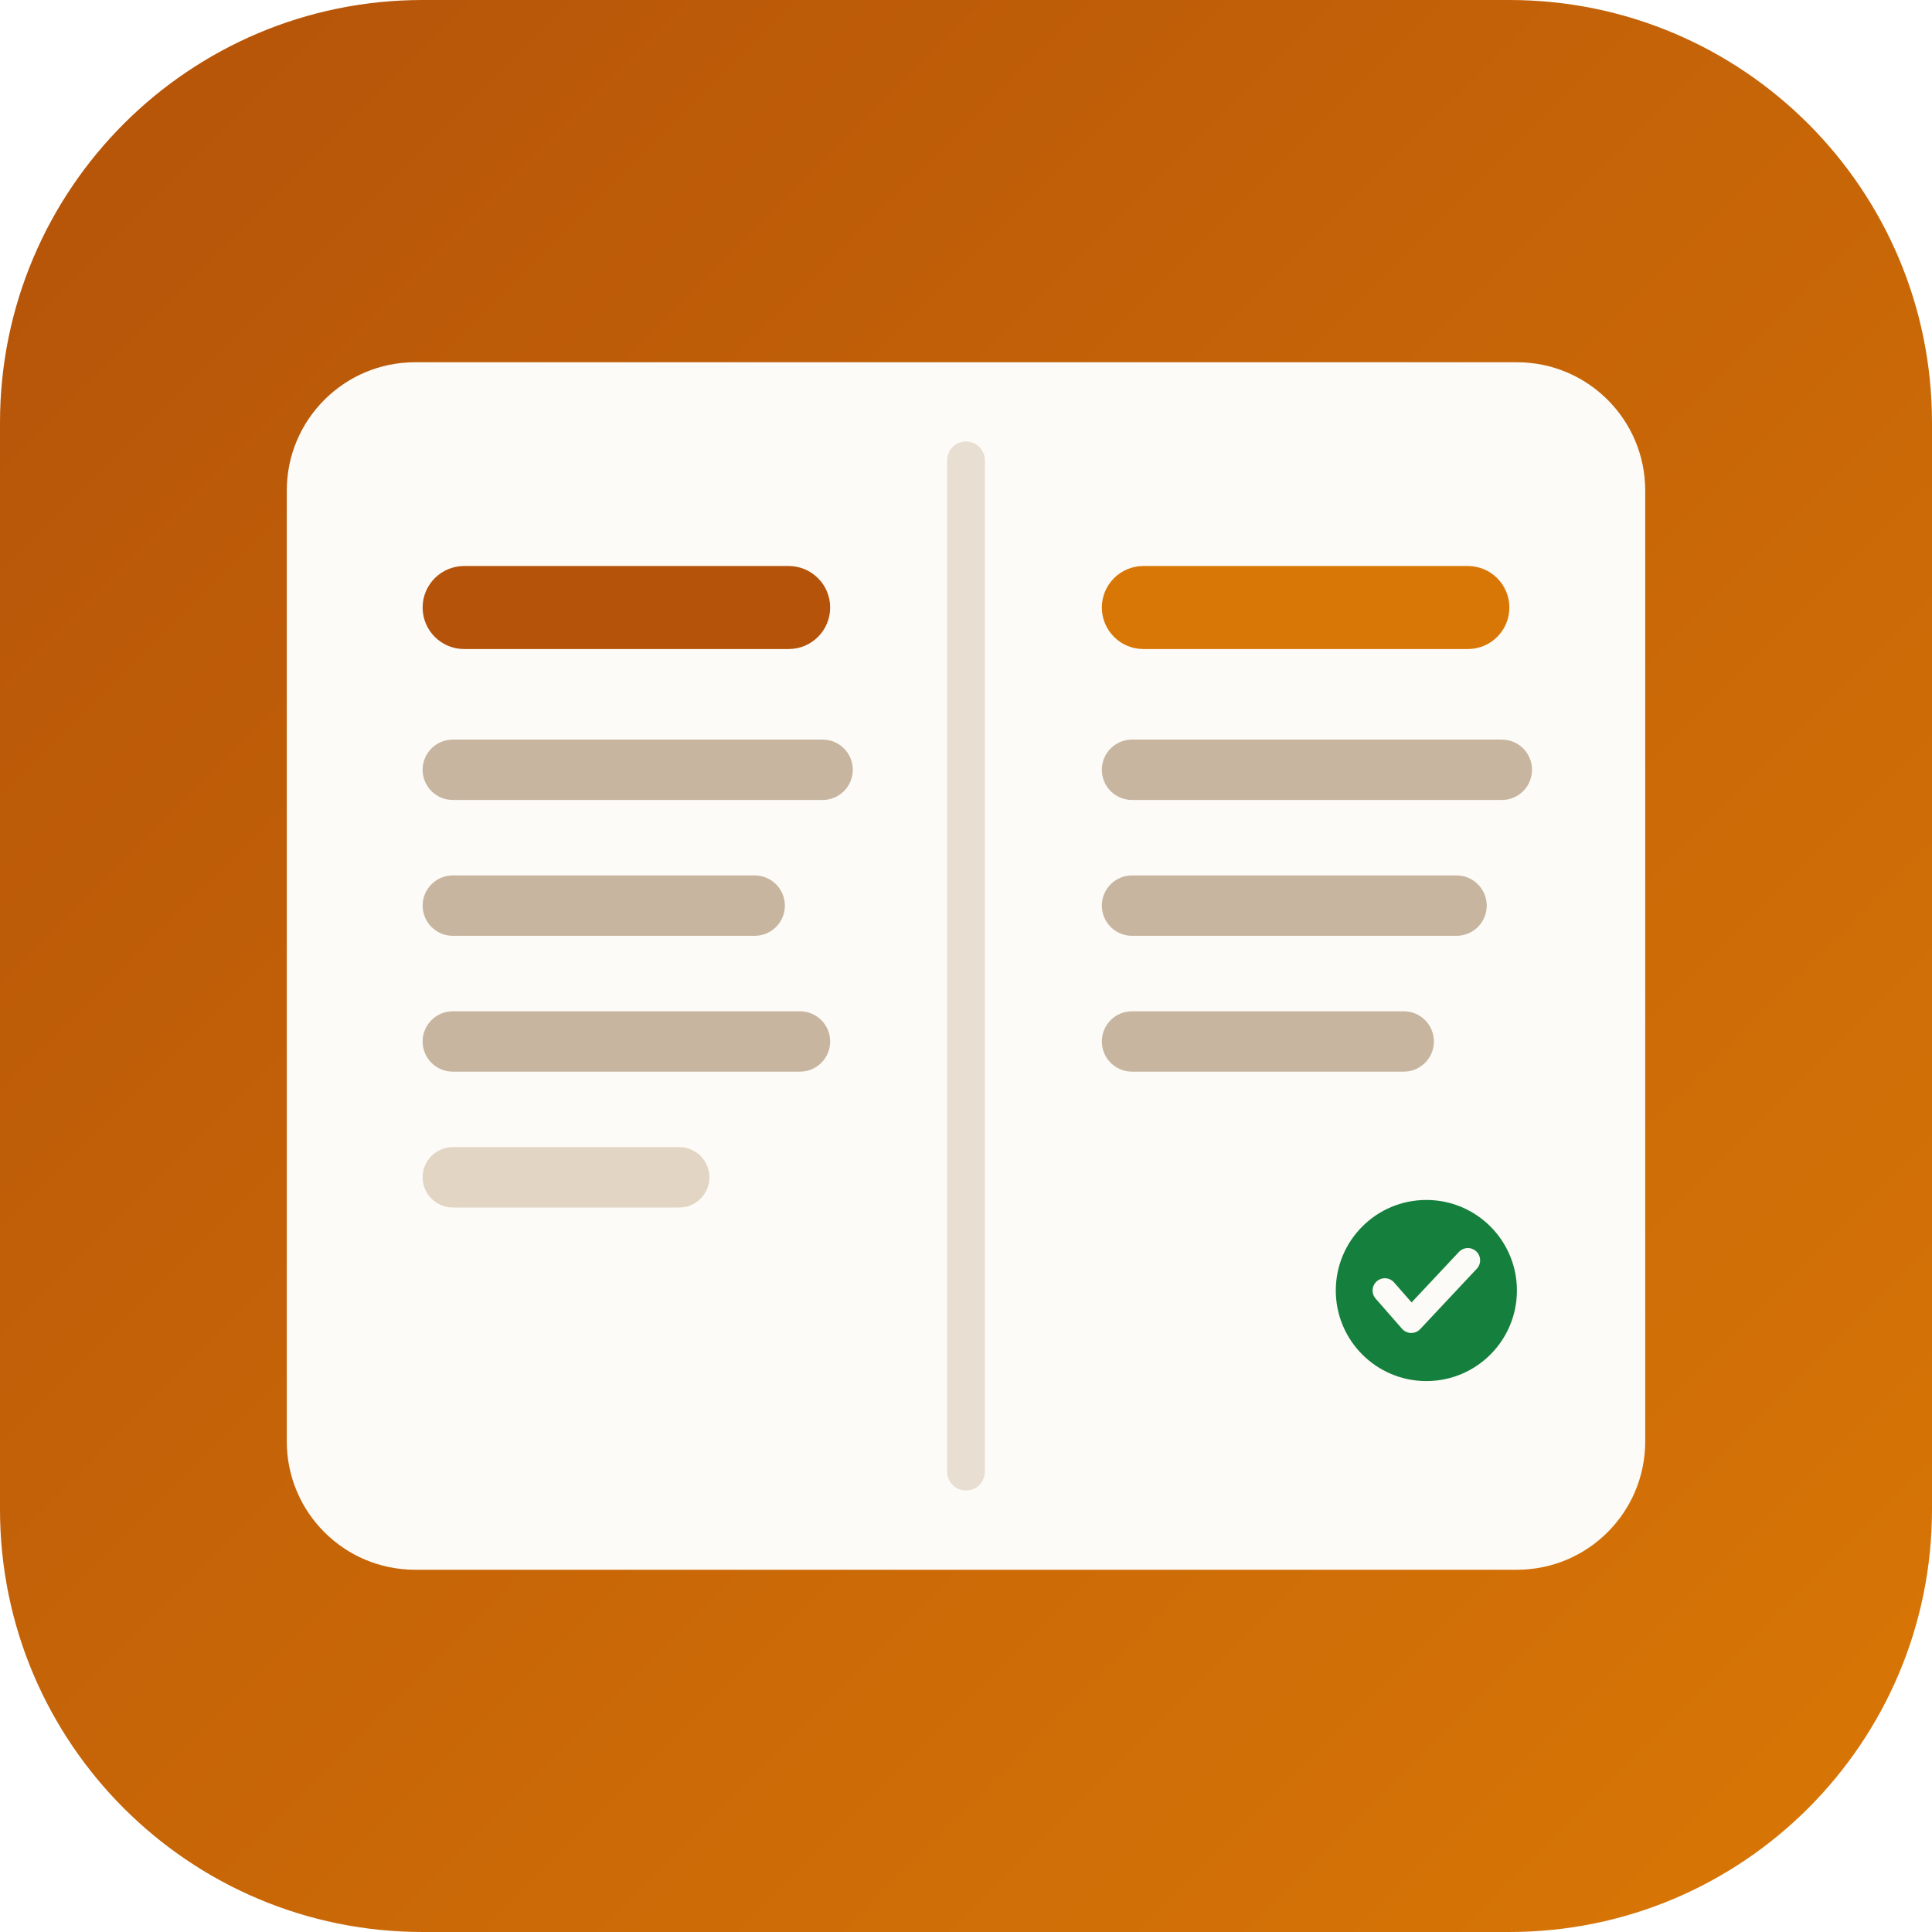
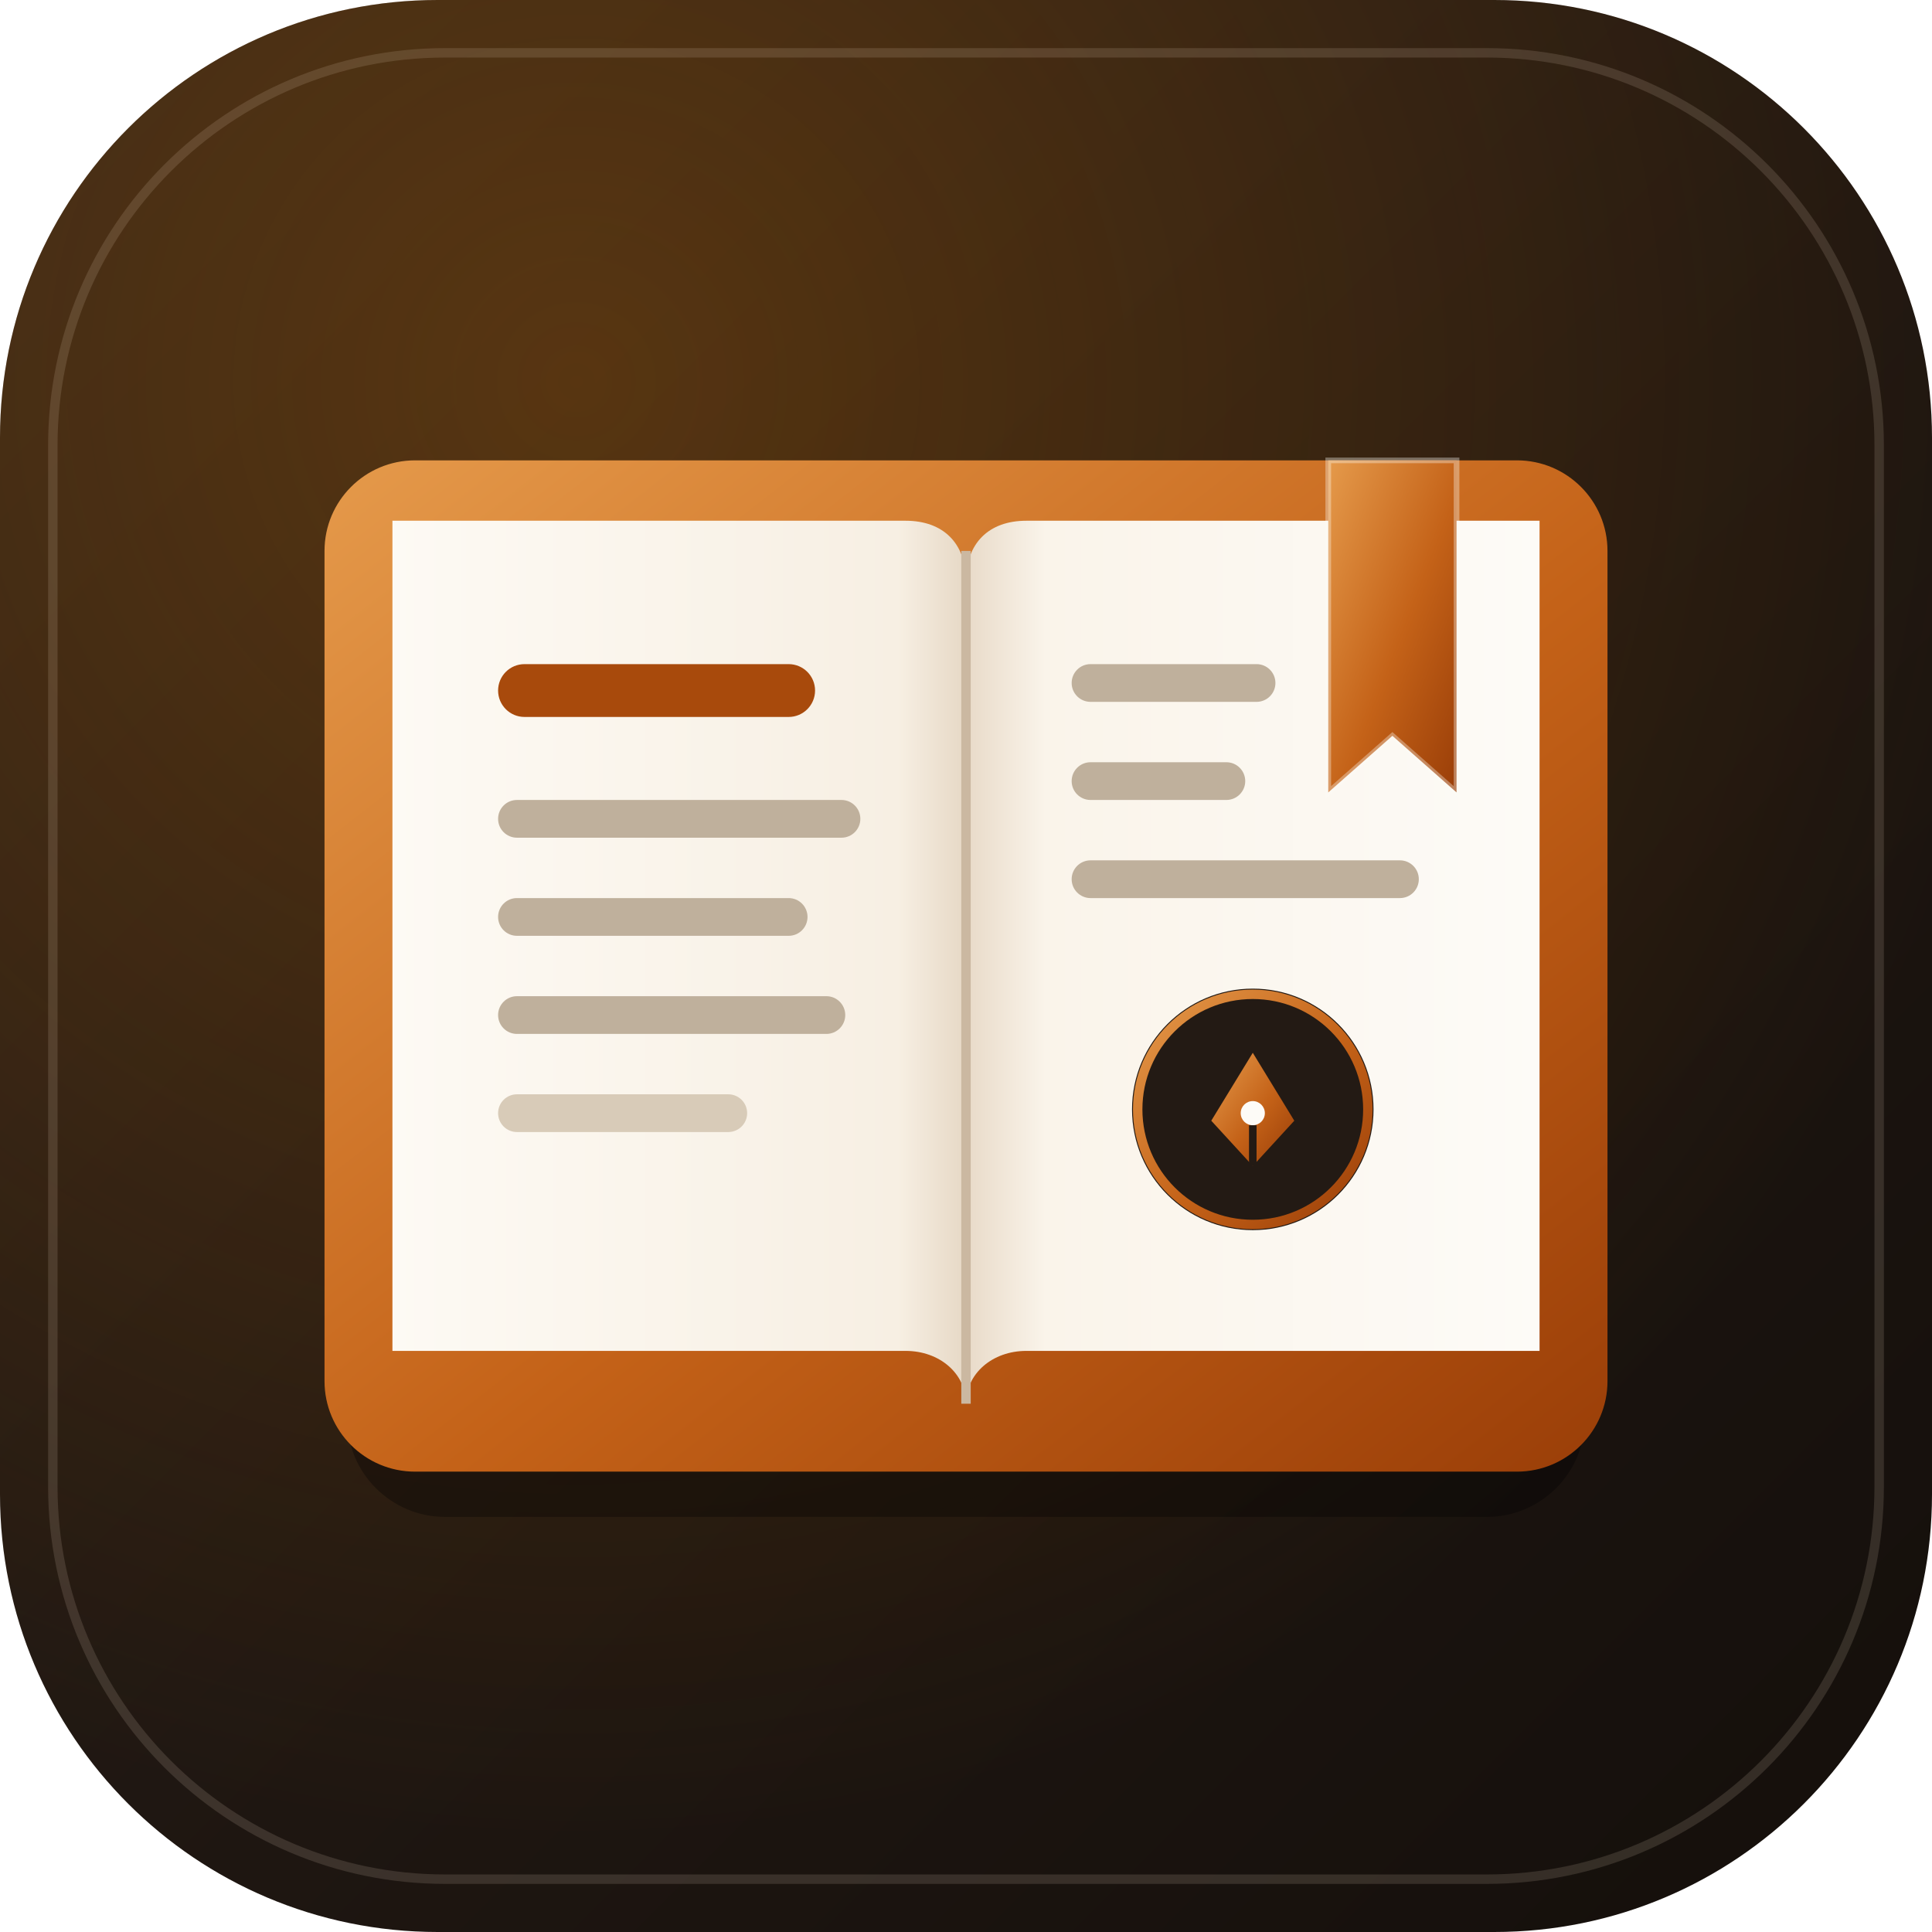
<svg xmlns="http://www.w3.org/2000/svg" viewBox="0 0 512 512">
  <defs>
    <linearGradient id="bg" x1="0" y1="0" x2="1" y2="1">
-       <stop offset="0%" stop-color="#b45309" />
-       <stop offset="100%" stop-color="#d97706" />
+       <stop offset="0%" stop-color="#2c2119" />
+       <stop offset="55%" stop-color="#1e1611" />
+       <stop offset="100%" stop-color="#140f0b" />
+     </linearGradient>
+     <radialGradient id="glow" cx="30%" cy="20%" r="75%">
+       <stop offset="0%" stop-color="#d97706" stop-opacity="0.28" />
+       <stop offset="100%" stop-color="#d97706" stop-opacity="0" />
+     </radialGradient>
+     <linearGradient id="accent" x1="0" y1="0" x2="1" y2="1">
+       <stop offset="0%" stop-color="#e59a4b" />
+       <stop offset="55%" stop-color="#c46218" />
+       <stop offset="100%" stop-color="#9a3e08" />
+     </linearGradient>
+     <linearGradient id="paperL" x1="0" y1="0" x2="1" y2="0">
+       <stop offset="0%" stop-color="#fdfaf4" />
+       <stop offset="88%" stop-color="#f7efe3" />
+       <stop offset="100%" stop-color="#e6d8c5" />
+     </linearGradient>
+     <linearGradient id="paperR" x1="0" y1="0" x2="1" y2="0">
+       <stop offset="0%" stop-color="#e8dac8" />
+       <stop offset="14%" stop-color="#faf4ea" />
+       <stop offset="100%" stop-color="#fdfbf7" />
    </linearGradient>
  </defs>
-   <rect width="512" height="512" rx="112" fill="url(#bg)" />
-   <rect x="76" y="96" width="360" height="320" rx="34" fill="#fdfbf7" />
-   <path d="M256 122v268" stroke="#e8ded2" stroke-width="10" stroke-linecap="round" />
-   <rect x="112" y="150" width="108" height="22" rx="11" fill="#b45309" />
-   <rect x="112" y="196" width="114" height="16" rx="8" fill="#c7b59f" />
-   <rect x="112" y="232" width="96" height="16" rx="8" fill="#c7b59f" />
-   <rect x="112" y="268" width="108" height="16" rx="8" fill="#c7b59f" />
-   <rect x="112" y="304" width="76" height="16" rx="8" fill="#e2d5c4" />
-   <rect x="292" y="150" width="108" height="22" rx="11" fill="#d97706" />
-   <rect x="292" y="196" width="114" height="16" rx="8" fill="#c7b59f" />
-   <rect x="292" y="232" width="102" height="16" rx="8" fill="#c7b59f" />
-   <rect x="292" y="268" width="88" height="16" rx="8" fill="#c7b59f" />
-   <circle cx="378" cy="342" r="24" fill="#15803d" />
-   <path d="M367 342l7 8 15-16" fill="none" stroke="#fdfbf7" stroke-width="6.5" stroke-linecap="round" stroke-linejoin="round" />
+   <rect width="512" height="512" rx="116" fill="url(#bg)" />
+   <rect width="512" height="512" rx="116" fill="url(#glow)" />
+   <rect x="14" y="14" width="484" height="484" rx="104" fill="none" stroke="#f5e3cb" stroke-opacity="0.14" stroke-width="2.5" />
+   <rect x="92" y="132" width="328" height="270" rx="26" fill="#000" fill-opacity="0.32" />
+   <rect x="86" y="122" width="340" height="268" rx="24" fill="url(#accent)" />
+   <path d="M104 138 H240 C250 138 256 144 256 154 V372 C256 364 249 358 240 358 H104 Z" fill="url(#paperL)" />
+   <path d="M408 138 H272 C262 138 256 144 256 154 V372 C256 364 263 358 272 358 H408 Z" fill="url(#paperR)" />
+   <line x1="256" y1="146" x2="256" y2="372" stroke="#cbb8a1" stroke-width="2.5" />
+   <rect x="132" y="176" width="84" height="14" rx="7" fill="#a84a0c" />
+   <rect x="132" y="212" width="96" height="10" rx="5" fill="#bfb09c" />
+   <rect x="132" y="238" width="82" height="10" rx="5" fill="#bfb09c" />
+   <rect x="132" y="264" width="92" height="10" rx="5" fill="#bfb09c" />
+   <rect x="132" y="290" width="66" height="10" rx="5" fill="#d8cbb8" />
+   <rect x="284" y="176" width="54" height="10" rx="5" fill="#bfb09c" />
+   <rect x="284" y="202" width="46" height="10" rx="5" fill="#bfb09c" />
+   <rect x="284" y="228" width="92" height="10" rx="5" fill="#bfb09c" />
+   <path d="M352 122 H386 V210 L369 195 L352 210 Z" fill="url(#accent)" />
+   <path d="M352 122 H386 V210 L369 195 L352 210 Z" fill="none" stroke="#fdfbf7" stroke-opacity="0.35" stroke-width="1.5" />
+   <g transform="translate(332, 294)">
+     <circle cx="0" cy="0" r="32" fill="#231a14" />
+     <circle cx="0" cy="0" r="30.5" fill="none" stroke="url(#accent)" stroke-width="2.5" />
+     <path d="M0 -15 L11 3 L0 15 L-11 3 Z" fill="url(#accent)" />
+     <circle cx="0" cy="1" r="3.2" fill="#fdfbf7" />
+     <line x1="0" y1="4.2" x2="0" y2="15" stroke="#231a14" stroke-width="2" />
+   </g>
</svg>
